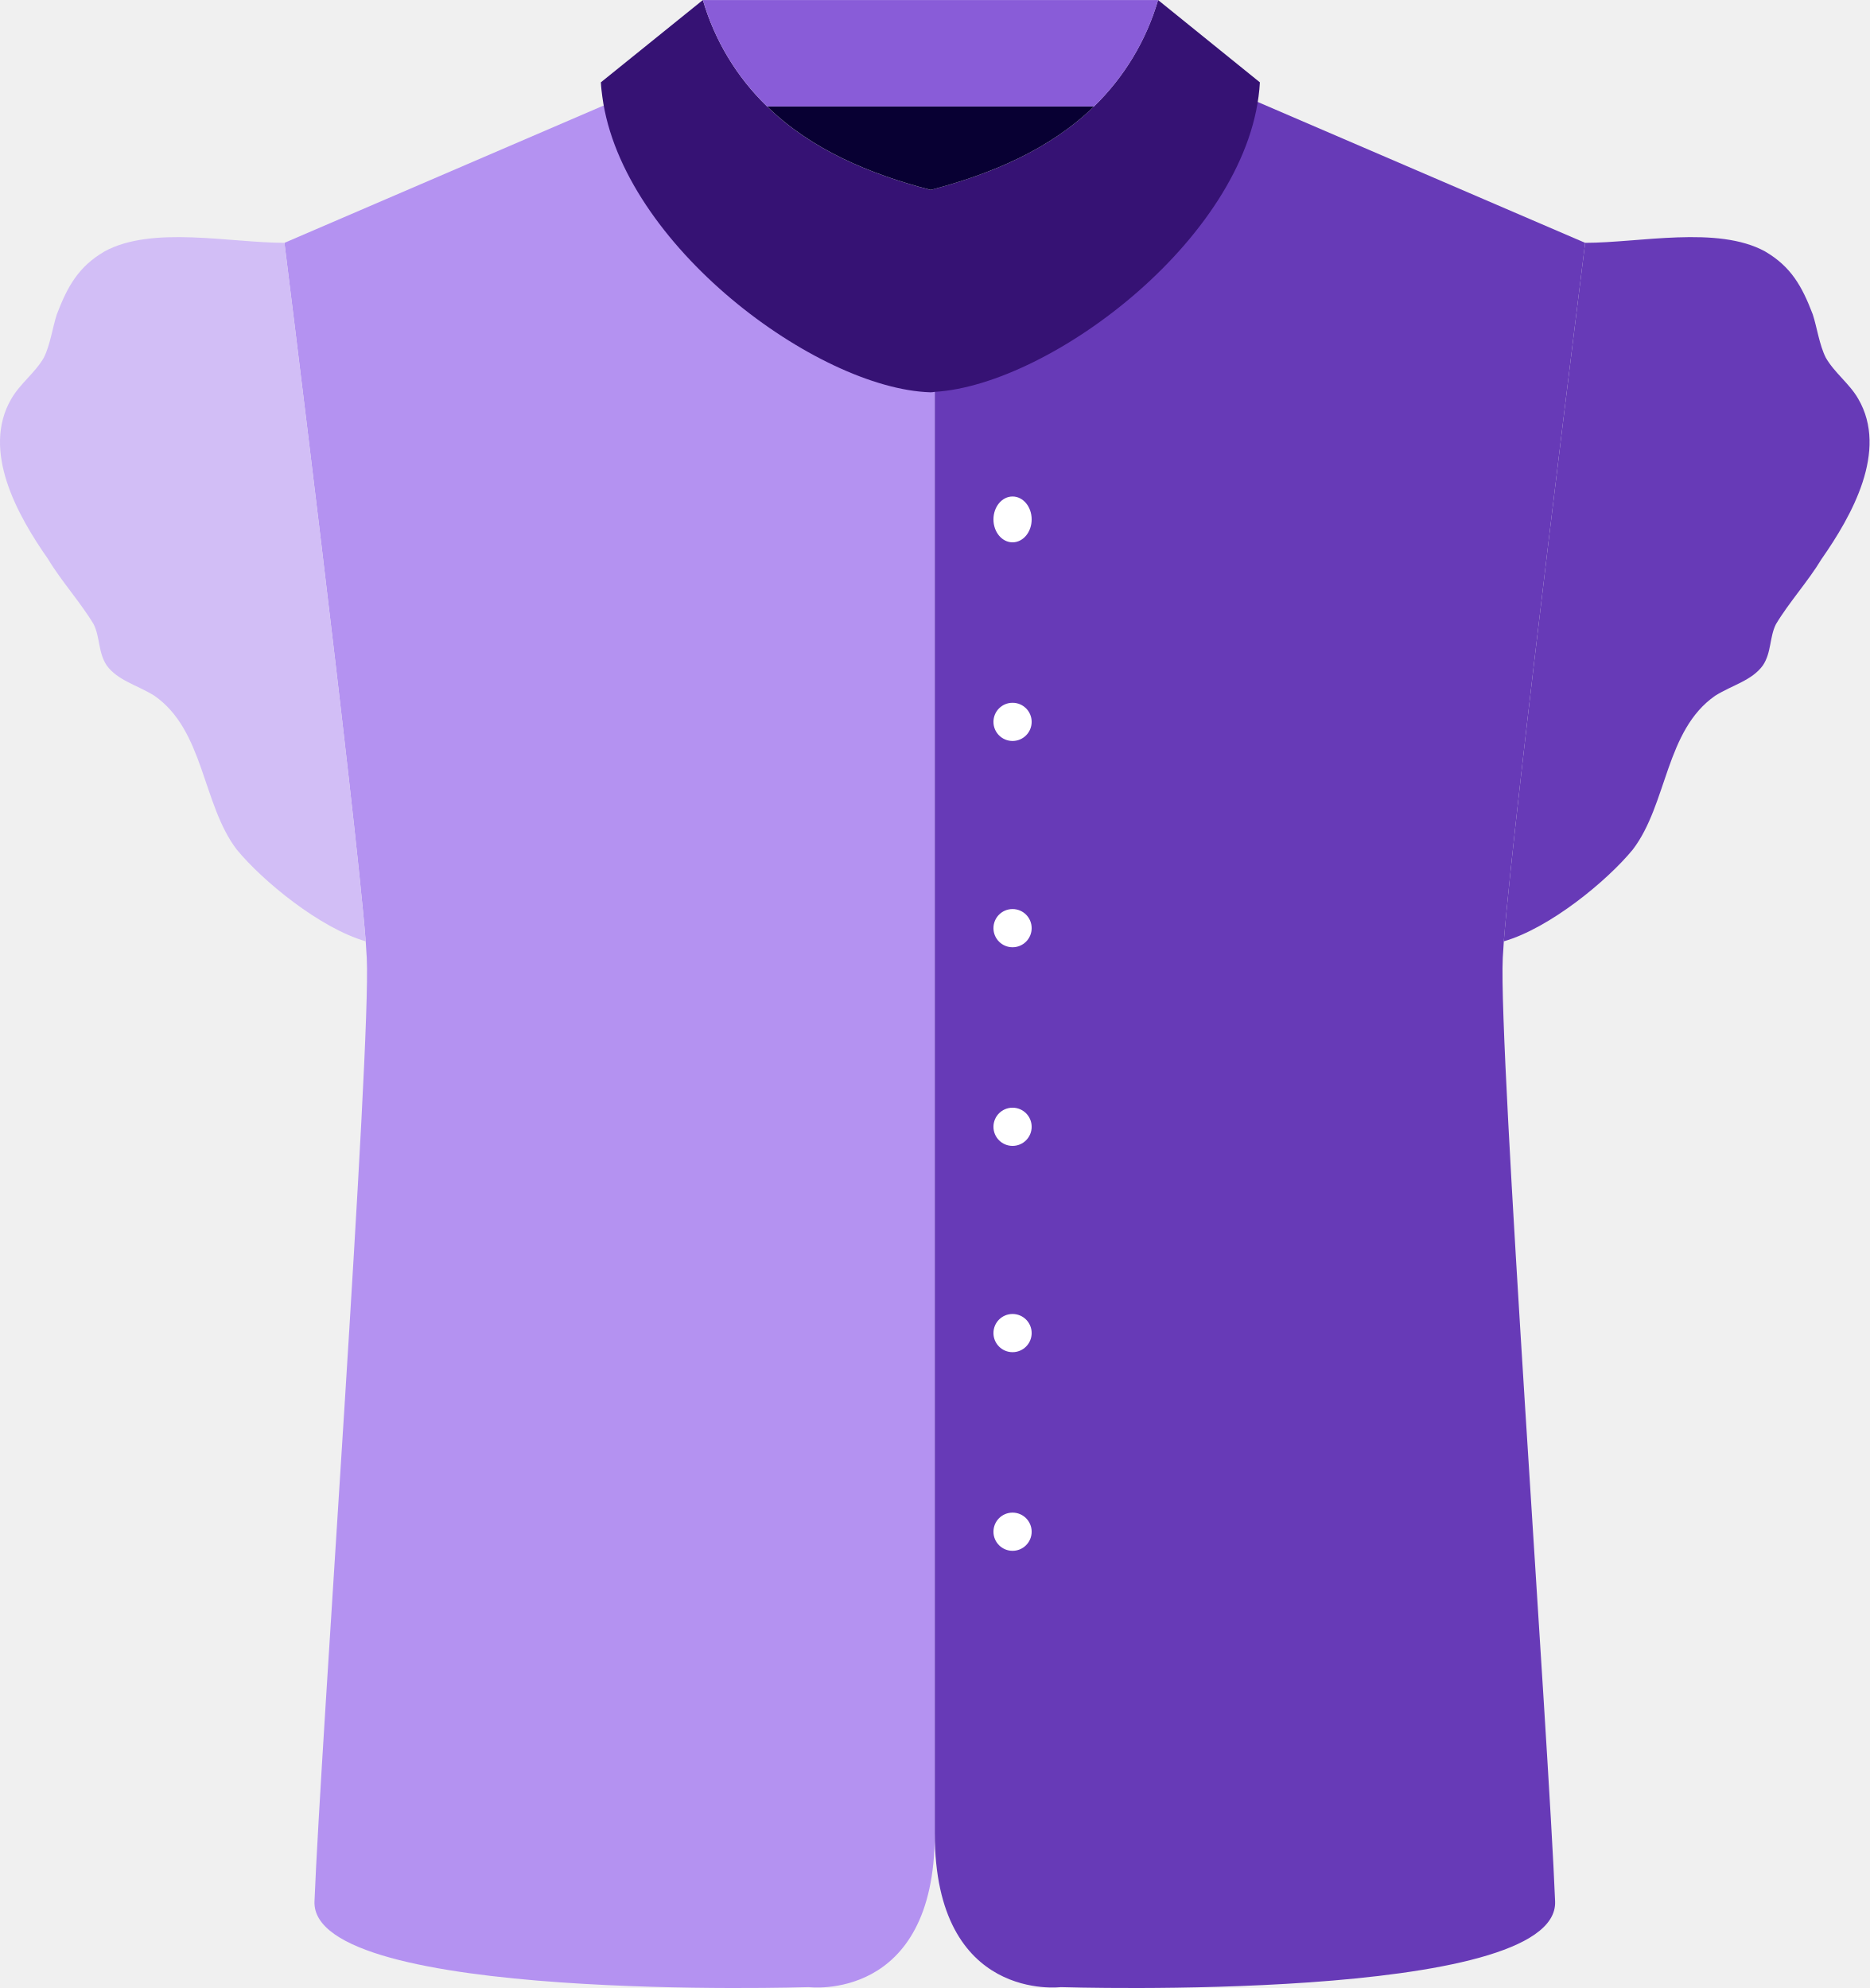
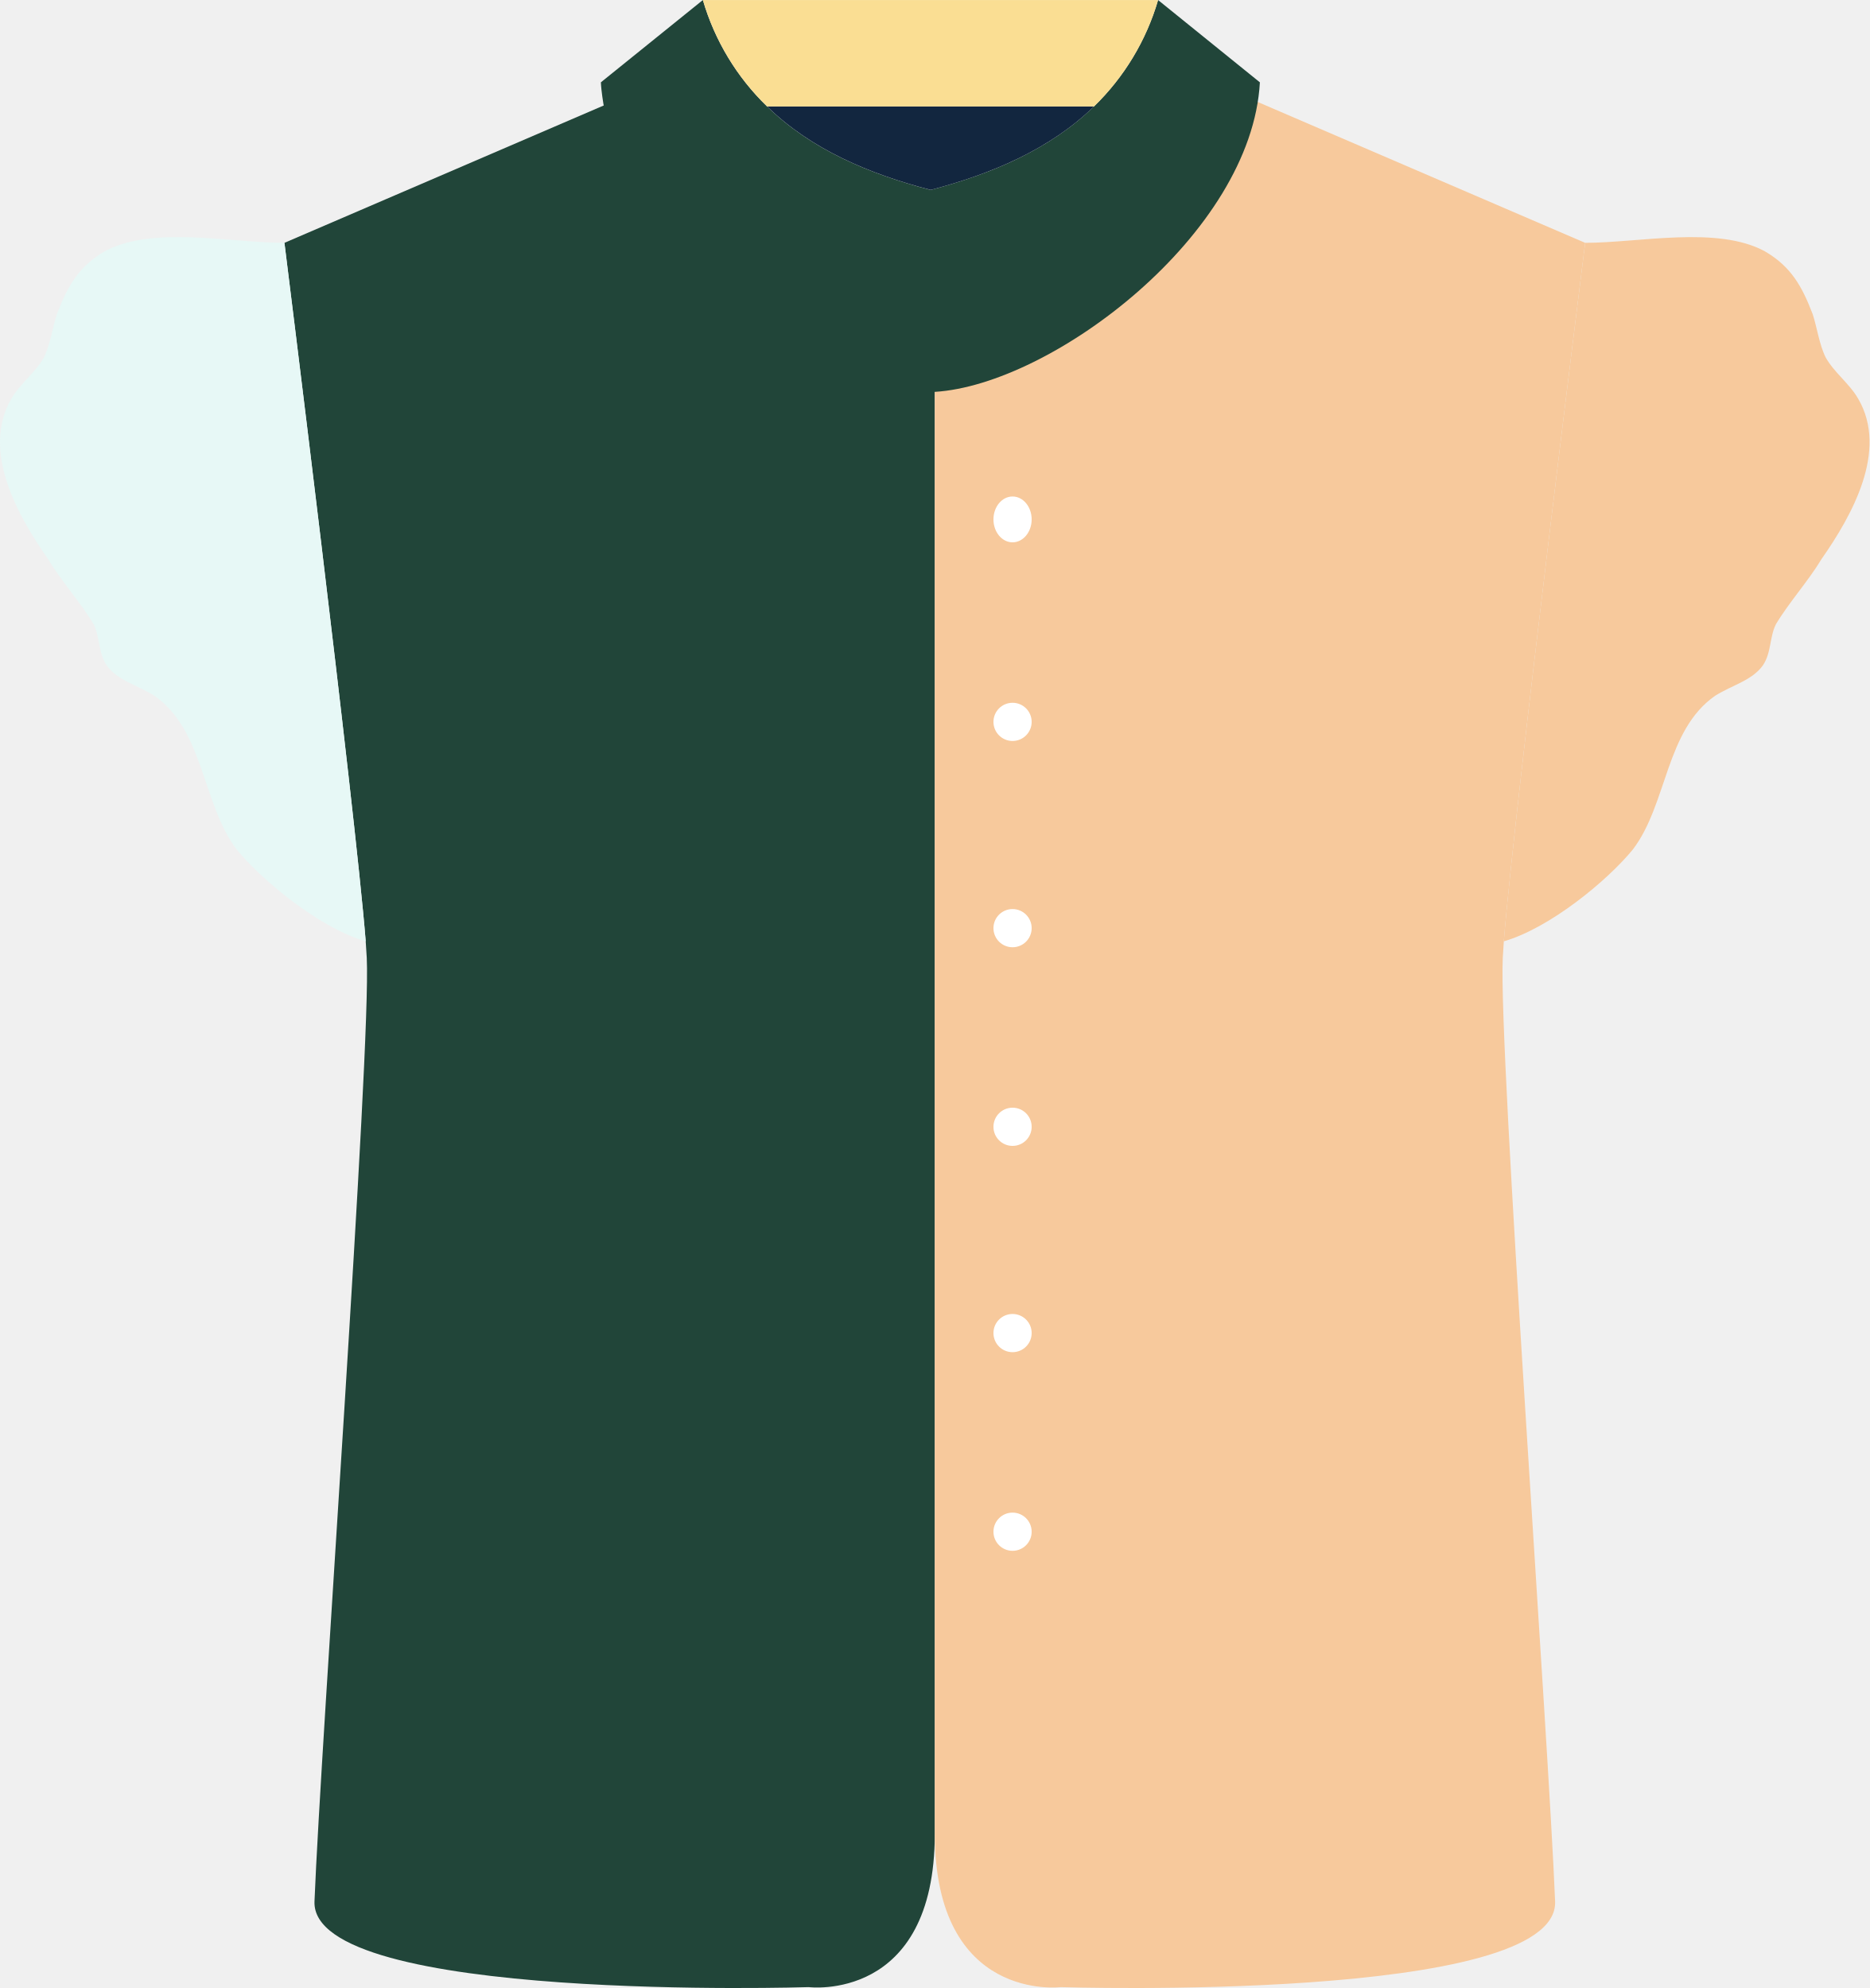
<svg xmlns="http://www.w3.org/2000/svg" width="244.645" height="260.209" viewBox="0 0 244.645 260.209">
  <g id="Grupo_39909" data-name="Grupo 39909" transform="translate(-142.982 -352.695)" style="isolation: isolate">
-     <path id="Trazado_72374" data-name="Trazado 72374" d="M236.984,370.6V584.489c0,22.171-16.5,20.1-16.5,20.1s-65.192,2.074-64.67-11.217c.8-20.444,7.421-111.566,6.84-123.49-.033-.573-.084-1.3-.138-2.174-1.376-17.371-10.636-91.427-10.636-91.427l48.8-21Z" transform="translate(28.321 8.2)" fill="#b492f1" />
-     <path id="Trazado_72375" data-name="Trazado 72375" d="M190.836,452.294c-6-1.735-13.492-7.893-16.882-12.016-4.524-5.953-4.252-15.595-10.774-20.131-2.262-1.409-4.812-1.99-6.242-3.972-1.125-1.7-.853-3.683-1.706-5.389-1.7-2.843-4.252-5.669-5.954-8.512-3.968-5.669-8.784-14.182-4.816-20.988,1.137-1.986,3.115-3.4,4.256-5.389.849-1.706,1.141-3.968,1.7-5.673,1.413-3.692,2.843-6.246,6.25-8.236,6.229-3.4,16.439-1.12,23.534-1.12C180.2,360.867,189.461,434.923,190.836,452.294Z" transform="translate(0.002 23.611)" fill="#d2bef6" />
-     <path id="Trazado_72376" data-name="Trazado 72376" d="M172.237,370.6V584.489c0,22.171,16.494,20.1,16.494,20.1s65.2,2.074,64.678-11.217c-.8-20.444-7.425-111.566-6.848-123.49.038-.573.088-1.3.138-2.174,1.376-17.371,10.644-91.427,10.644-91.427l-48.8-21Z" transform="translate(93.067 8.2)" fill="#673ab7" />
-     <path id="Trazado_72377" data-name="Trazado 72377" d="M190.047,452.294c6.008-1.735,13.5-7.893,16.882-12.016,4.536-5.953,4.256-15.595,10.778-20.131,2.262-1.409,4.816-1.99,6.242-3.972,1.133-1.7.853-3.683,1.706-5.389,1.7-2.843,4.252-5.669,5.958-8.512,3.963-5.669,8.78-14.182,4.812-20.988-1.137-1.986-3.111-3.4-4.248-5.389-.853-1.706-1.146-3.968-1.706-5.673-1.409-3.692-2.847-6.246-6.25-8.236-6.225-3.4-16.435-1.12-23.53-1.12C200.692,360.867,191.423,434.923,190.047,452.294Z" transform="translate(149.718 23.611)" fill="#673ab7" />
-     <path id="Trazado_72378" data-name="Trazado 72378" d="M248.021,363.473c-1.091,19.855-27.171,39.58-42.54,40.513a3.7,3.7,0,0,1-.564.058c-14.809-.456-40.354-19.245-42.942-38.7-.084-.619-.159-1.233-.188-1.873L175.131,352.7a31.775,31.775,0,0,0,8.4,13.926c5.77,5.636,13.37,8.838,21.381,10.925h.054c8-2.111,15.582-5.318,21.347-10.925A31.828,31.828,0,0,0,234.7,352.7Z" transform="translate(59.824 0)" fill="#361274" />
-     <path id="Trazado_72390" data-name="Trazado 72390" d="M209.771,356.026c-5.765,5.607-13.345,8.813-21.347,10.925h-.054c-8.011-2.086-15.611-5.289-21.381-10.925Z" transform="translate(76.371 10.595)" fill="#080033" />
-     <path id="Trazado_72396" data-name="Trazado 72396" d="M224.551,352.7a31.828,31.828,0,0,1-8.387,13.926H173.382a31.775,31.775,0,0,1-8.4-13.926Z" transform="translate(69.977 0)" fill="#895cd8" />
+     <path id="Trazado_72374" data-name="Trazado 72374" d="M236.984,370.6V584.489c0,22.171-16.5,20.1-16.5,20.1s-65.192,2.074-64.67-11.217c.8-20.444,7.421-111.566,6.84-123.49-.033-.573-.084-1.3-.138-2.174-1.376-17.371-10.636-91.427-10.636-91.427l48.8-21Z" transform="translate(28.321 8.2)" fill="#214539" />
+     <path id="Trazado_72375" data-name="Trazado 72375" d="M190.836,452.294c-6-1.735-13.492-7.893-16.882-12.016-4.524-5.953-4.252-15.595-10.774-20.131-2.262-1.409-4.812-1.99-6.242-3.972-1.125-1.7-.853-3.683-1.706-5.389-1.7-2.843-4.252-5.669-5.954-8.512-3.968-5.669-8.784-14.182-4.816-20.988,1.137-1.986,3.115-3.4,4.256-5.389.849-1.706,1.141-3.968,1.7-5.673,1.413-3.692,2.843-6.246,6.25-8.236,6.229-3.4,16.439-1.12,23.534-1.12C180.2,360.867,189.461,434.923,190.836,452.294Z" transform="translate(0.002 23.611)" fill="#e7f8f6" />
+     <path id="Trazado_72376" data-name="Trazado 72376" d="M172.237,370.6V584.489c0,22.171,16.494,20.1,16.494,20.1s65.2,2.074,64.678-11.217c-.8-20.444-7.425-111.566-6.848-123.49.038-.573.088-1.3.138-2.174,1.376-17.371,10.644-91.427,10.644-91.427l-48.8-21Z" transform="translate(93.067 8.2)" fill="#f7c99c" />
+     <path id="Trazado_72377" data-name="Trazado 72377" d="M190.047,452.294c6.008-1.735,13.5-7.893,16.882-12.016,4.536-5.953,4.256-15.595,10.778-20.131,2.262-1.409,4.816-1.99,6.242-3.972,1.133-1.7.853-3.683,1.706-5.389,1.7-2.843,4.252-5.669,5.958-8.512,3.963-5.669,8.78-14.182,4.812-20.988-1.137-1.986-3.111-3.4-4.248-5.389-.853-1.706-1.146-3.968-1.706-5.673-1.409-3.692-2.847-6.246-6.25-8.236-6.225-3.4-16.435-1.12-23.53-1.12C200.692,360.867,191.423,434.923,190.047,452.294Z" transform="translate(149.718 23.611)" fill="#f7c99c" />
+     <path id="Trazado_72378" data-name="Trazado 72378" d="M248.021,363.473c-1.091,19.855-27.171,39.58-42.54,40.513a3.7,3.7,0,0,1-.564.058c-14.809-.456-40.354-19.245-42.942-38.7-.084-.619-.159-1.233-.188-1.873L175.131,352.7a31.775,31.775,0,0,0,8.4,13.926c5.77,5.636,13.37,8.838,21.381,10.925h.054c8-2.111,15.582-5.318,21.347-10.925A31.828,31.828,0,0,0,234.7,352.7Z" transform="translate(59.824 0)" fill="#214539" />
+     <path id="Trazado_72390" data-name="Trazado 72390" d="M209.771,356.026c-5.765,5.607-13.345,8.813-21.347,10.925h-.054c-8.011-2.086-15.611-5.289-21.381-10.925Z" transform="translate(76.371 10.595)" fill="#12263f" />
+     <path id="Trazado_72396" data-name="Trazado 72396" d="M224.551,352.7a31.828,31.828,0,0,1-8.387,13.926H173.382a31.775,31.775,0,0,1-8.4-13.926Z" transform="translate(69.977 0)" fill="#fade93" />
    <g id="Grupo_39910" data-name="Grupo 39910" transform="translate(272.978 418.137)">
      <ellipse id="Elipse_702" data-name="Elipse 702" cx="2.5" cy="3" rx="2.5" ry="3" transform="translate(0.003 -0.456)" fill="#fff" />
      <circle id="Elipse_705" data-name="Elipse 705" cx="2.5" cy="2.5" r="2.5" transform="translate(0.003 53.544)" fill="#fff" />
      <circle id="Elipse_707" data-name="Elipse 707" cx="2.5" cy="2.5" r="2.5" transform="translate(0.003 106.544)" fill="#fff" />
      <circle id="Elipse_703" data-name="Elipse 703" cx="2.5" cy="2.5" r="2.5" transform="translate(0.003 26.544)" fill="#fff" />
      <circle id="Elipse_704" data-name="Elipse 704" cx="2.5" cy="2.5" r="2.5" transform="translate(0.003 79.544)" fill="#fff" />
      <circle id="Elipse_706" data-name="Elipse 706" cx="2.5" cy="2.5" r="2.5" transform="translate(0.003 132.544)" fill="#fff" />
    </g>
  </g>
</svg>
